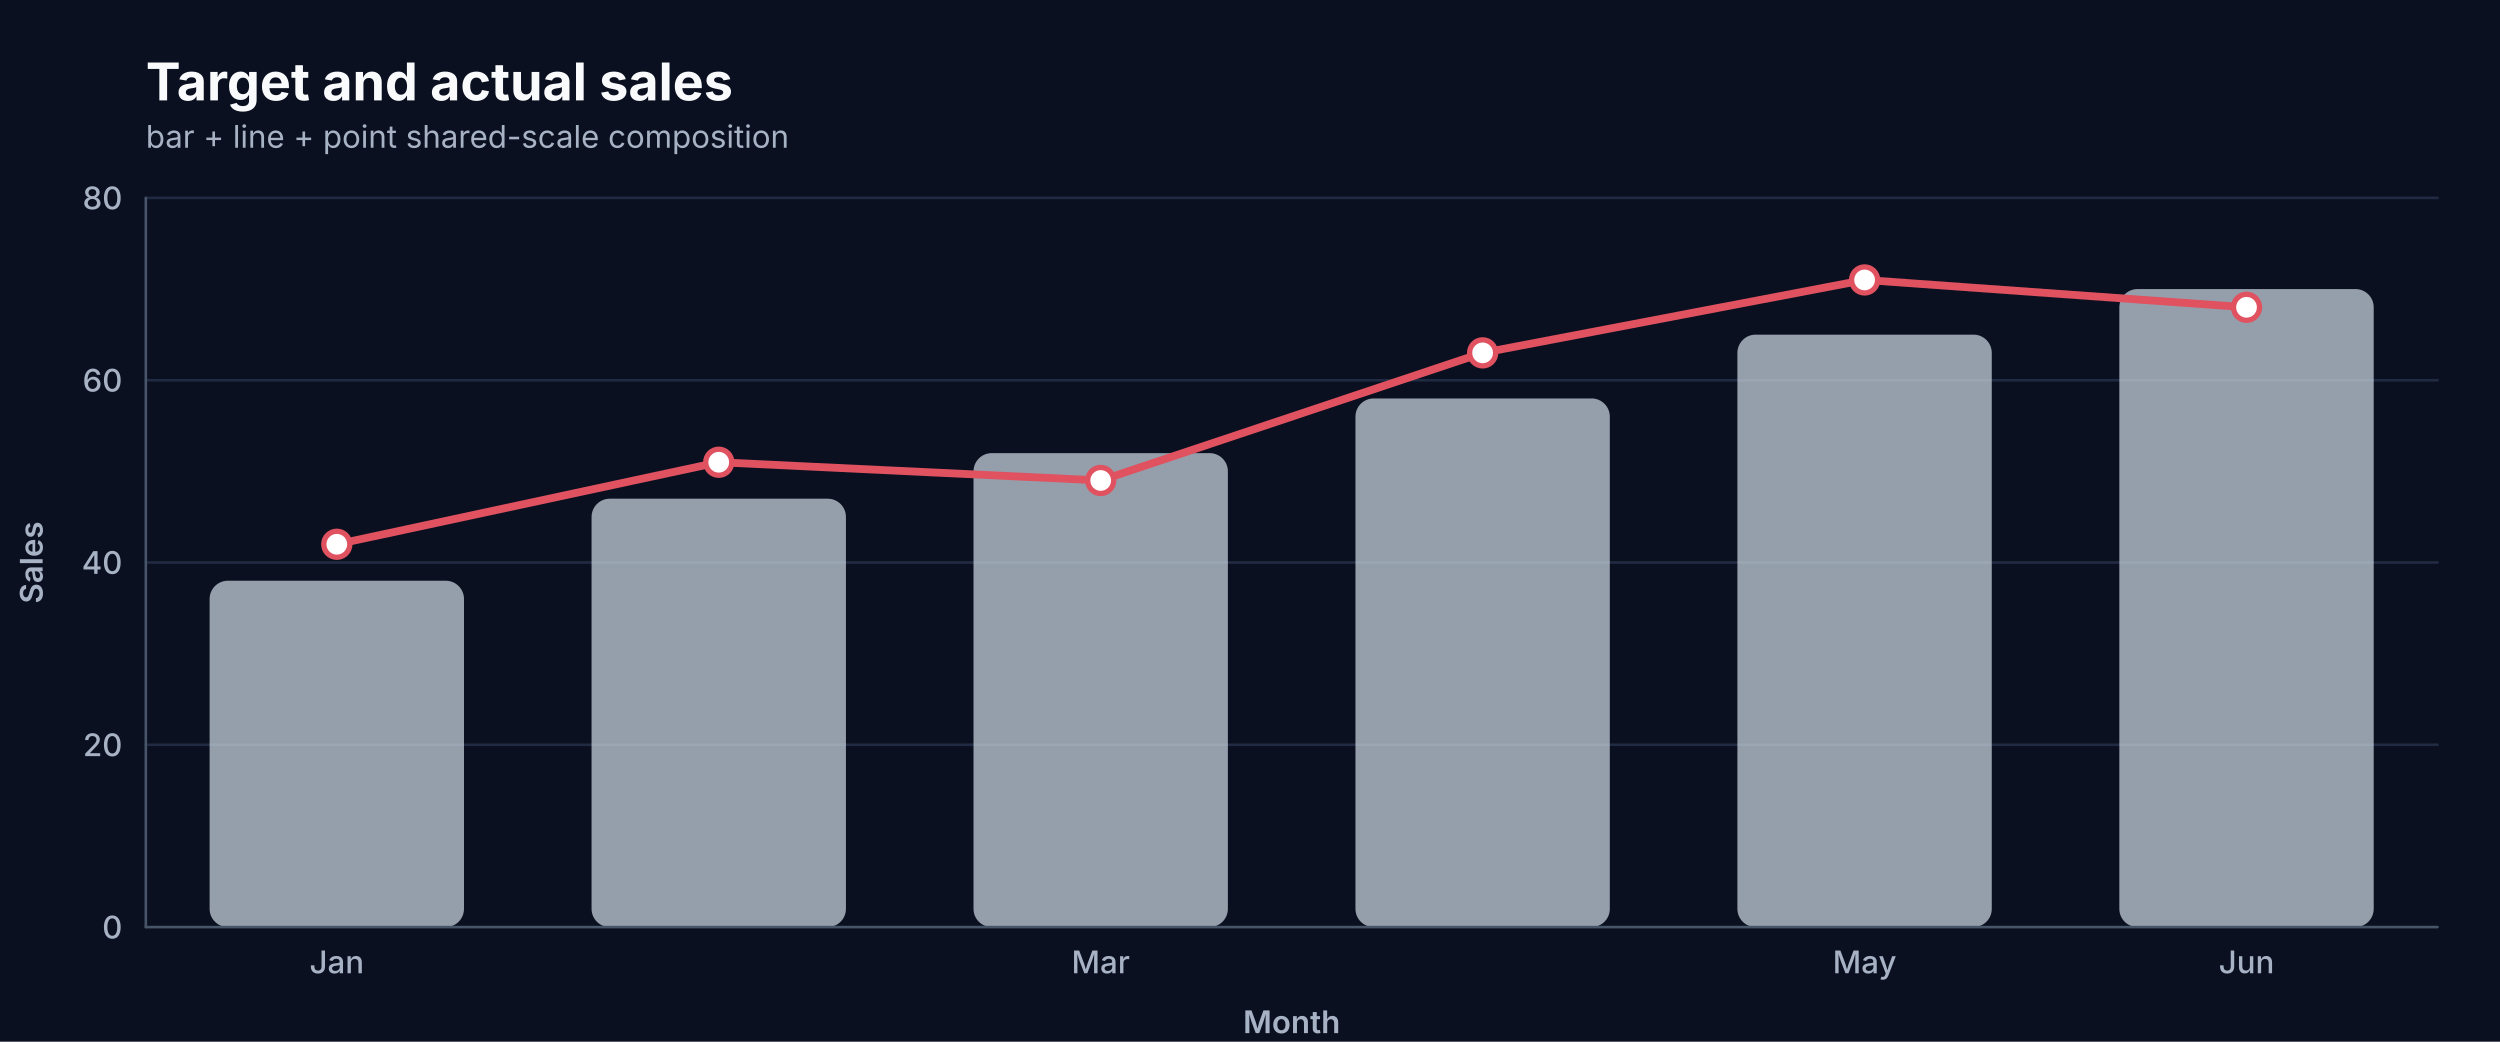
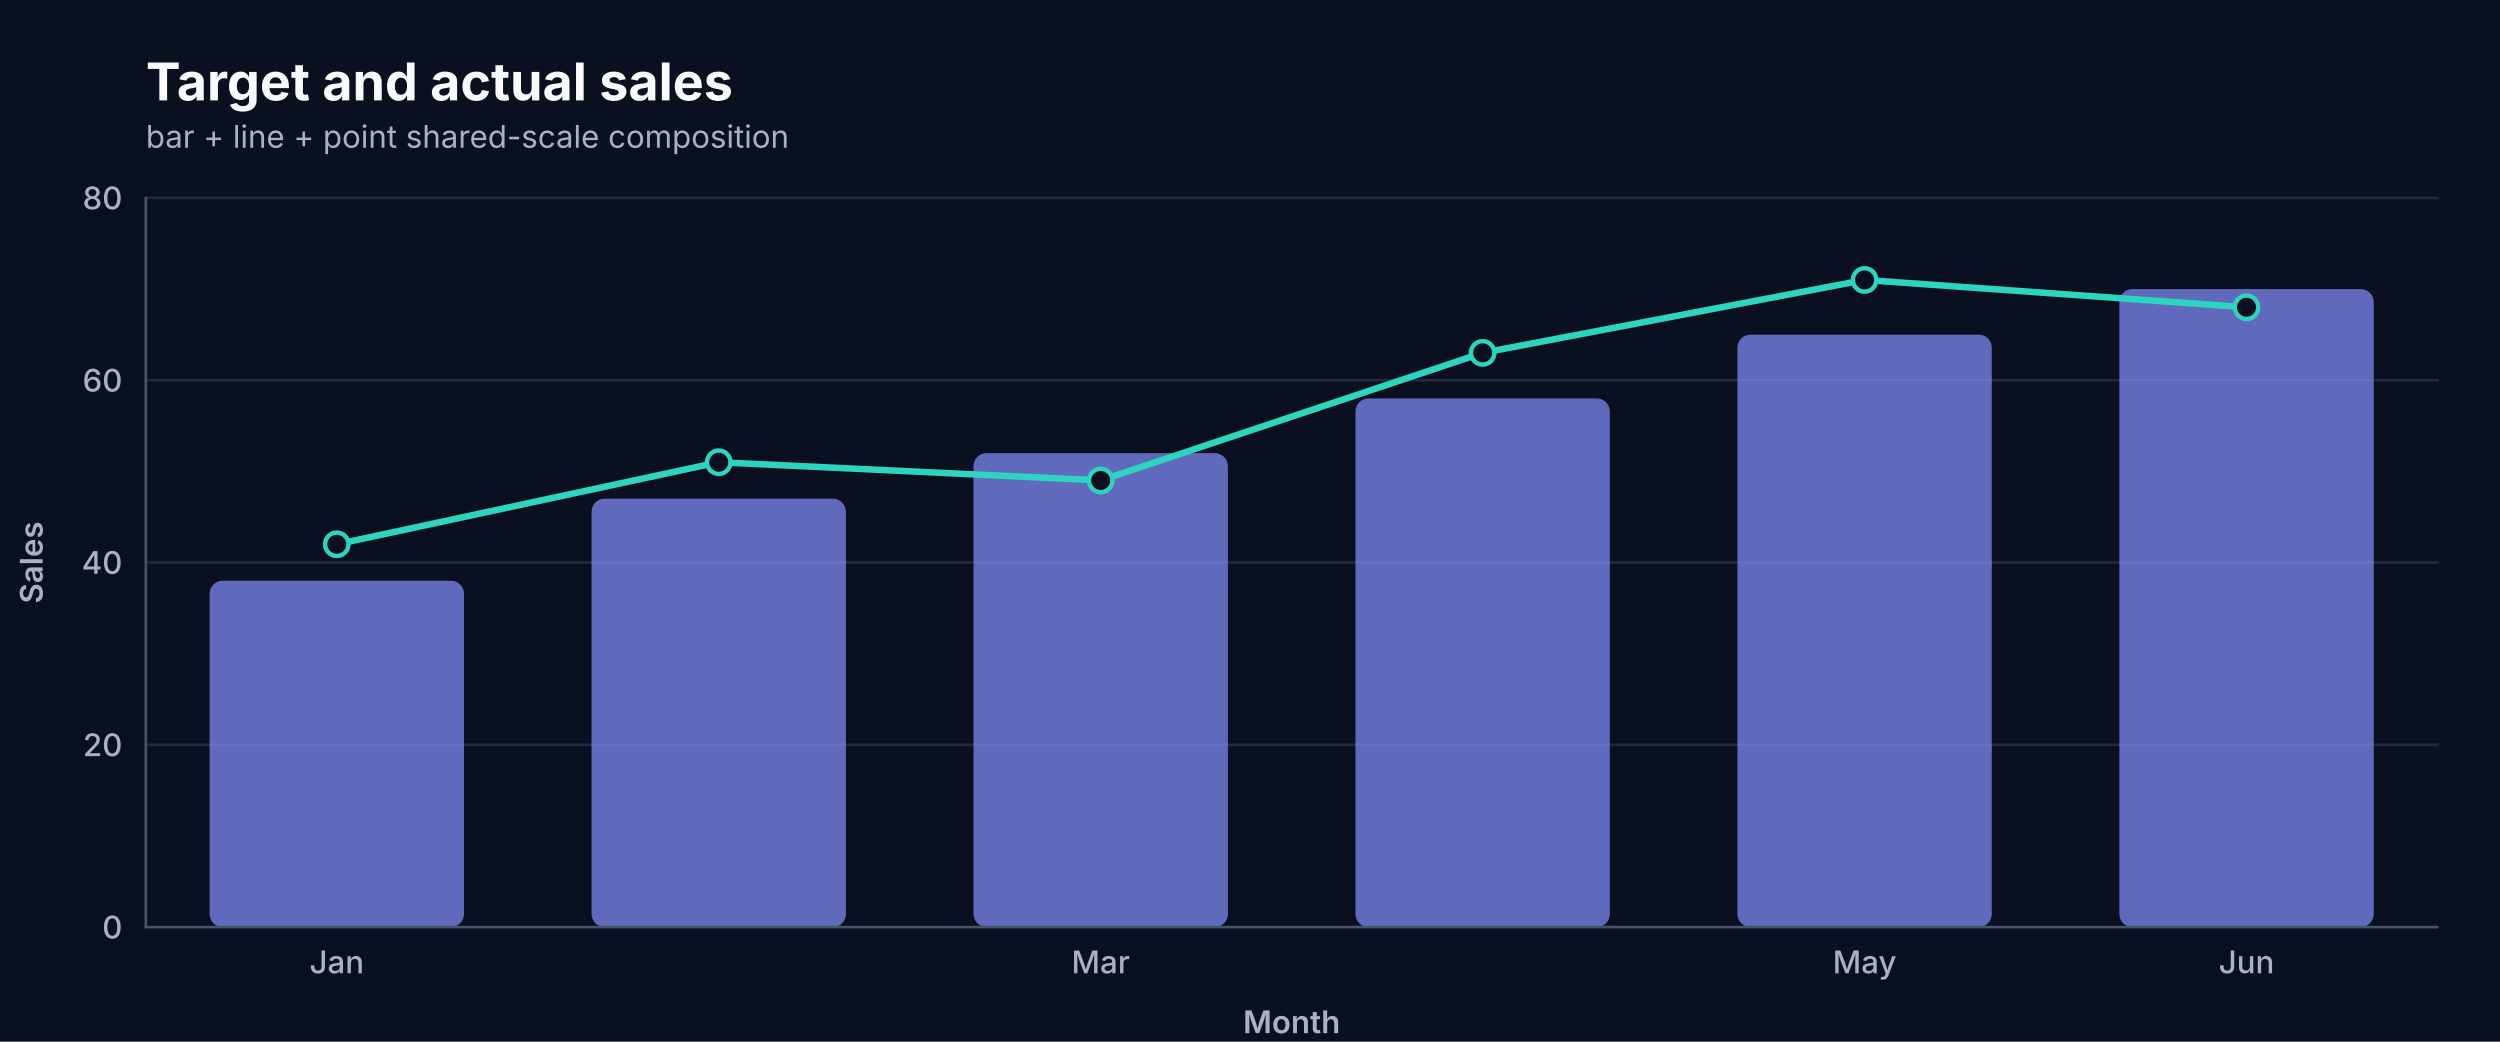
<svg xmlns="http://www.w3.org/2000/svg" width="960" height="400" viewBox="0 0 960 400" role="img" aria-labelledby="title description">
  <defs>
    <clipPath id="clip-1">
      <rect x="56" y="76" width="880" height="280" />
    </clipPath>
    <clipPath id="clip-2">
      <rect x="56" y="76" width="880" height="280" />
    </clipPath>
  </defs>
  <rect width="100%" height="100%" fill="#0b1020" />
  <g data-scene-node="scene:root">
    <line data-scene-node="axis-y:grid:1" opacity="0.82" x1="56" y1="286" x2="936" y2="286" fill="none" stroke="#25314a" stroke-width="1" stroke-linecap="round" />
    <line data-scene-node="axis-y:grid:2" opacity="0.82" x1="56" y1="216" x2="936" y2="216" fill="none" stroke="#25314a" stroke-width="1" stroke-linecap="round" />
    <line data-scene-node="axis-y:grid:3" opacity="0.82" x1="56" y1="146" x2="936" y2="146" fill="none" stroke="#25314a" stroke-width="1" stroke-linecap="round" />
    <line data-scene-node="axis-y:grid:4" opacity="0.82" x1="56" y1="76" x2="936" y2="76" fill="none" stroke="#25314a" stroke-width="1" stroke-linecap="round" />
    <g data-scene-node="target:group" clip-path="url(#clip-1)">
-       <rect data-scene-node="target:bar:0" opacity="0.72" x="80.493" y="223" width="97.68" height="133" rx="7" fill="#cbd5e1" />
-       <rect data-scene-node="target:bar:1" opacity="0.72" x="227.16" y="191.5" width="97.68" height="164.5" rx="7" fill="#cbd5e1" />
-       <rect data-scene-node="target:bar:2" opacity="0.72" x="373.827" y="174" width="97.68" height="182" rx="7" fill="#cbd5e1" />
-       <rect data-scene-node="target:bar:3" opacity="0.72" x="520.493" y="153" width="97.68" height="203" rx="7" fill="#cbd5e1" />
-       <rect data-scene-node="target:bar:4" opacity="0.72" x="667.16" y="128.5" width="97.68" height="227.5" rx="7" fill="#cbd5e1" />
-       <rect data-scene-node="target:bar:5" opacity="0.72" x="813.827" y="111" width="97.68" height="245" rx="7" fill="#cbd5e1" />
+       <rect data-scene-node="target:bar:0" opacity="0.72" x="80.493" y="223" width="97.68" height="133" rx="5" fill="#818cf8" />
+       <rect data-scene-node="target:bar:1" opacity="0.72" x="227.16" y="191.5" width="97.68" height="164.5" rx="5" fill="#818cf8" />
+       <rect data-scene-node="target:bar:2" opacity="0.72" x="373.827" y="174" width="97.68" height="182" rx="5" fill="#818cf8" />
+       <rect data-scene-node="target:bar:3" opacity="0.72" x="520.493" y="153" width="97.68" height="203" rx="5" fill="#818cf8" />
+       <rect data-scene-node="target:bar:4" opacity="0.72" x="667.16" y="128.5" width="97.68" height="227.5" rx="5" fill="#818cf8" />
+       <rect data-scene-node="target:bar:5" opacity="0.72" x="813.827" y="111" width="97.68" height="245" rx="5" fill="#818cf8" />
    </g>
    <g data-scene-node="actual:group" clip-path="url(#clip-2)">
-       <path data-scene-node="actual:line:0" d="M 129.333 209 L 276 177.5 L 422.667 184.5 L 569.333 135.5 L 716 107.5 L 862.667 118" fill="none" stroke="#e05260" stroke-width="3" stroke-linecap="round" stroke-linejoin="round" />
-       <circle data-scene-node="actual:point:0" cx="129.333" cy="209" r="5" fill="#ffffff" stroke="#e05260" stroke-width="2.04" />
-       <circle data-scene-node="actual:point:1" cx="276" cy="177.5" r="5" fill="#ffffff" stroke="#e05260" stroke-width="2.04" />
-       <circle data-scene-node="actual:point:2" cx="422.667" cy="184.5" r="5" fill="#ffffff" stroke="#e05260" stroke-width="2.04" />
-       <circle data-scene-node="actual:point:3" cx="569.333" cy="135.5" r="5" fill="#ffffff" stroke="#e05260" stroke-width="2.04" />
-       <circle data-scene-node="actual:point:4" cx="716" cy="107.5" r="5" fill="#ffffff" stroke="#e05260" stroke-width="2.04" />
-       <circle data-scene-node="actual:point:5" cx="862.667" cy="118" r="5" fill="#ffffff" stroke="#e05260" stroke-width="2.04" />
+       <path data-scene-node="actual:line:0" d="M 129.333 209 L 276 177.5 L 422.667 184.5 L 569.333 135.5 L 716 107.5 L 862.667 118" fill="none" stroke="#2dd4bf" stroke-width="2.5" stroke-linecap="round" stroke-linejoin="round" />
+       <circle data-scene-node="actual:point:0" cx="129.333" cy="209" r="4.5" fill="#0b1020" stroke="#2dd4bf" stroke-width="1.7" />
+       <circle data-scene-node="actual:point:1" cx="276" cy="177.5" r="4.5" fill="#0b1020" stroke="#2dd4bf" stroke-width="1.7" />
+       <circle data-scene-node="actual:point:2" cx="422.667" cy="184.5" r="4.5" fill="#0b1020" stroke="#2dd4bf" stroke-width="1.7" />
+       <circle data-scene-node="actual:point:3" cx="569.333" cy="135.5" r="4.5" fill="#0b1020" stroke="#2dd4bf" stroke-width="1.7" />
+       <circle data-scene-node="actual:point:4" cx="716" cy="107.5" r="4.5" fill="#0b1020" stroke="#2dd4bf" stroke-width="1.7" />
+       <circle data-scene-node="actual:point:5" cx="862.667" cy="118" r="4.5" fill="#0b1020" stroke="#2dd4bf" stroke-width="1.7" />
    </g>
    <line data-scene-node="axis-x:line" x1="56" y1="356" x2="936" y2="356" fill="none" stroke="#475569" stroke-width="1" stroke-linecap="round" />
    <line data-scene-node="axis-y:line" x1="56" y1="76" x2="56" y2="356" fill="none" stroke="#475569" stroke-width="1" stroke-linecap="round" />
    <text data-scene-node="axis-x:label:0" x="129.333" y="365" fill="#a7b2c5" font-family="Inter, ui-sans-serif, system-ui, -apple-system, BlinkMacSystemFont, &quot;Segoe UI&quot;, sans-serif" font-size="12" font-weight="500" text-anchor="middle" dominant-baseline="text-before-edge">Jan</text>
    <text data-scene-node="axis-x:label:1" x="422.667" y="365" fill="#a7b2c5" font-family="Inter, ui-sans-serif, system-ui, -apple-system, BlinkMacSystemFont, &quot;Segoe UI&quot;, sans-serif" font-size="12" font-weight="500" text-anchor="middle" dominant-baseline="text-before-edge">Mar</text>
    <text data-scene-node="axis-x:label:2" x="716" y="365" fill="#a7b2c5" font-family="Inter, ui-sans-serif, system-ui, -apple-system, BlinkMacSystemFont, &quot;Segoe UI&quot;, sans-serif" font-size="12" font-weight="500" text-anchor="middle" dominant-baseline="text-before-edge">May</text>
    <text data-scene-node="axis-x:label:3" x="862.667" y="365" fill="#a7b2c5" font-family="Inter, ui-sans-serif, system-ui, -apple-system, BlinkMacSystemFont, &quot;Segoe UI&quot;, sans-serif" font-size="12" font-weight="500" text-anchor="middle" dominant-baseline="text-before-edge">Jun</text>
    <text data-scene-node="axis-x:title" x="496" y="388" fill="#a7b2c5" font-family="Inter, ui-sans-serif, system-ui, -apple-system, BlinkMacSystemFont, &quot;Segoe UI&quot;, sans-serif" font-size="12" font-weight="600" text-anchor="middle" dominant-baseline="text-before-edge">Month</text>
    <text data-scene-node="axis-y:label:0" x="47" y="356" fill="#a7b2c5" font-family="Inter, ui-sans-serif, system-ui, -apple-system, BlinkMacSystemFont, &quot;Segoe UI&quot;, sans-serif" font-size="12" font-weight="500" text-anchor="end" dominant-baseline="central">0</text>
    <text data-scene-node="axis-y:label:1" x="47" y="286" fill="#a7b2c5" font-family="Inter, ui-sans-serif, system-ui, -apple-system, BlinkMacSystemFont, &quot;Segoe UI&quot;, sans-serif" font-size="12" font-weight="500" text-anchor="end" dominant-baseline="central">20</text>
    <text data-scene-node="axis-y:label:2" x="47" y="216" fill="#a7b2c5" font-family="Inter, ui-sans-serif, system-ui, -apple-system, BlinkMacSystemFont, &quot;Segoe UI&quot;, sans-serif" font-size="12" font-weight="500" text-anchor="end" dominant-baseline="central">40</text>
    <text data-scene-node="axis-y:label:3" x="47" y="146" fill="#a7b2c5" font-family="Inter, ui-sans-serif, system-ui, -apple-system, BlinkMacSystemFont, &quot;Segoe UI&quot;, sans-serif" font-size="12" font-weight="500" text-anchor="end" dominant-baseline="central">60</text>
    <text data-scene-node="axis-y:label:4" x="47" y="76" fill="#a7b2c5" font-family="Inter, ui-sans-serif, system-ui, -apple-system, BlinkMacSystemFont, &quot;Segoe UI&quot;, sans-serif" font-size="12" font-weight="500" text-anchor="end" dominant-baseline="central">80</text>
    <text data-scene-node="axis-y:title" x="12" y="216" fill="#a7b2c5" font-family="Inter, ui-sans-serif, system-ui, -apple-system, BlinkMacSystemFont, &quot;Segoe UI&quot;, sans-serif" font-size="12" font-weight="600" text-anchor="middle" dominant-baseline="central" transform="rotate(-90 12 216)">Sales</text>
    <text data-scene-node="chart:title" x="56" y="24" fill="#f8fafc" font-family="Inter, ui-sans-serif, system-ui, -apple-system, BlinkMacSystemFont, &quot;Segoe UI&quot;, sans-serif" font-size="20" font-weight="700" text-anchor="start" dominant-baseline="text-before-edge">Target and actual sales</text>
    <text data-scene-node="chart:subtitle" x="56" y="48" fill="#a7b2c5" font-family="Inter, ui-sans-serif, system-ui, -apple-system, BlinkMacSystemFont, &quot;Segoe UI&quot;, sans-serif" font-size="12" font-weight="400" text-anchor="start" dominant-baseline="text-before-edge">bar + line + point shared-scale composition</text>
  </g>
</svg>
